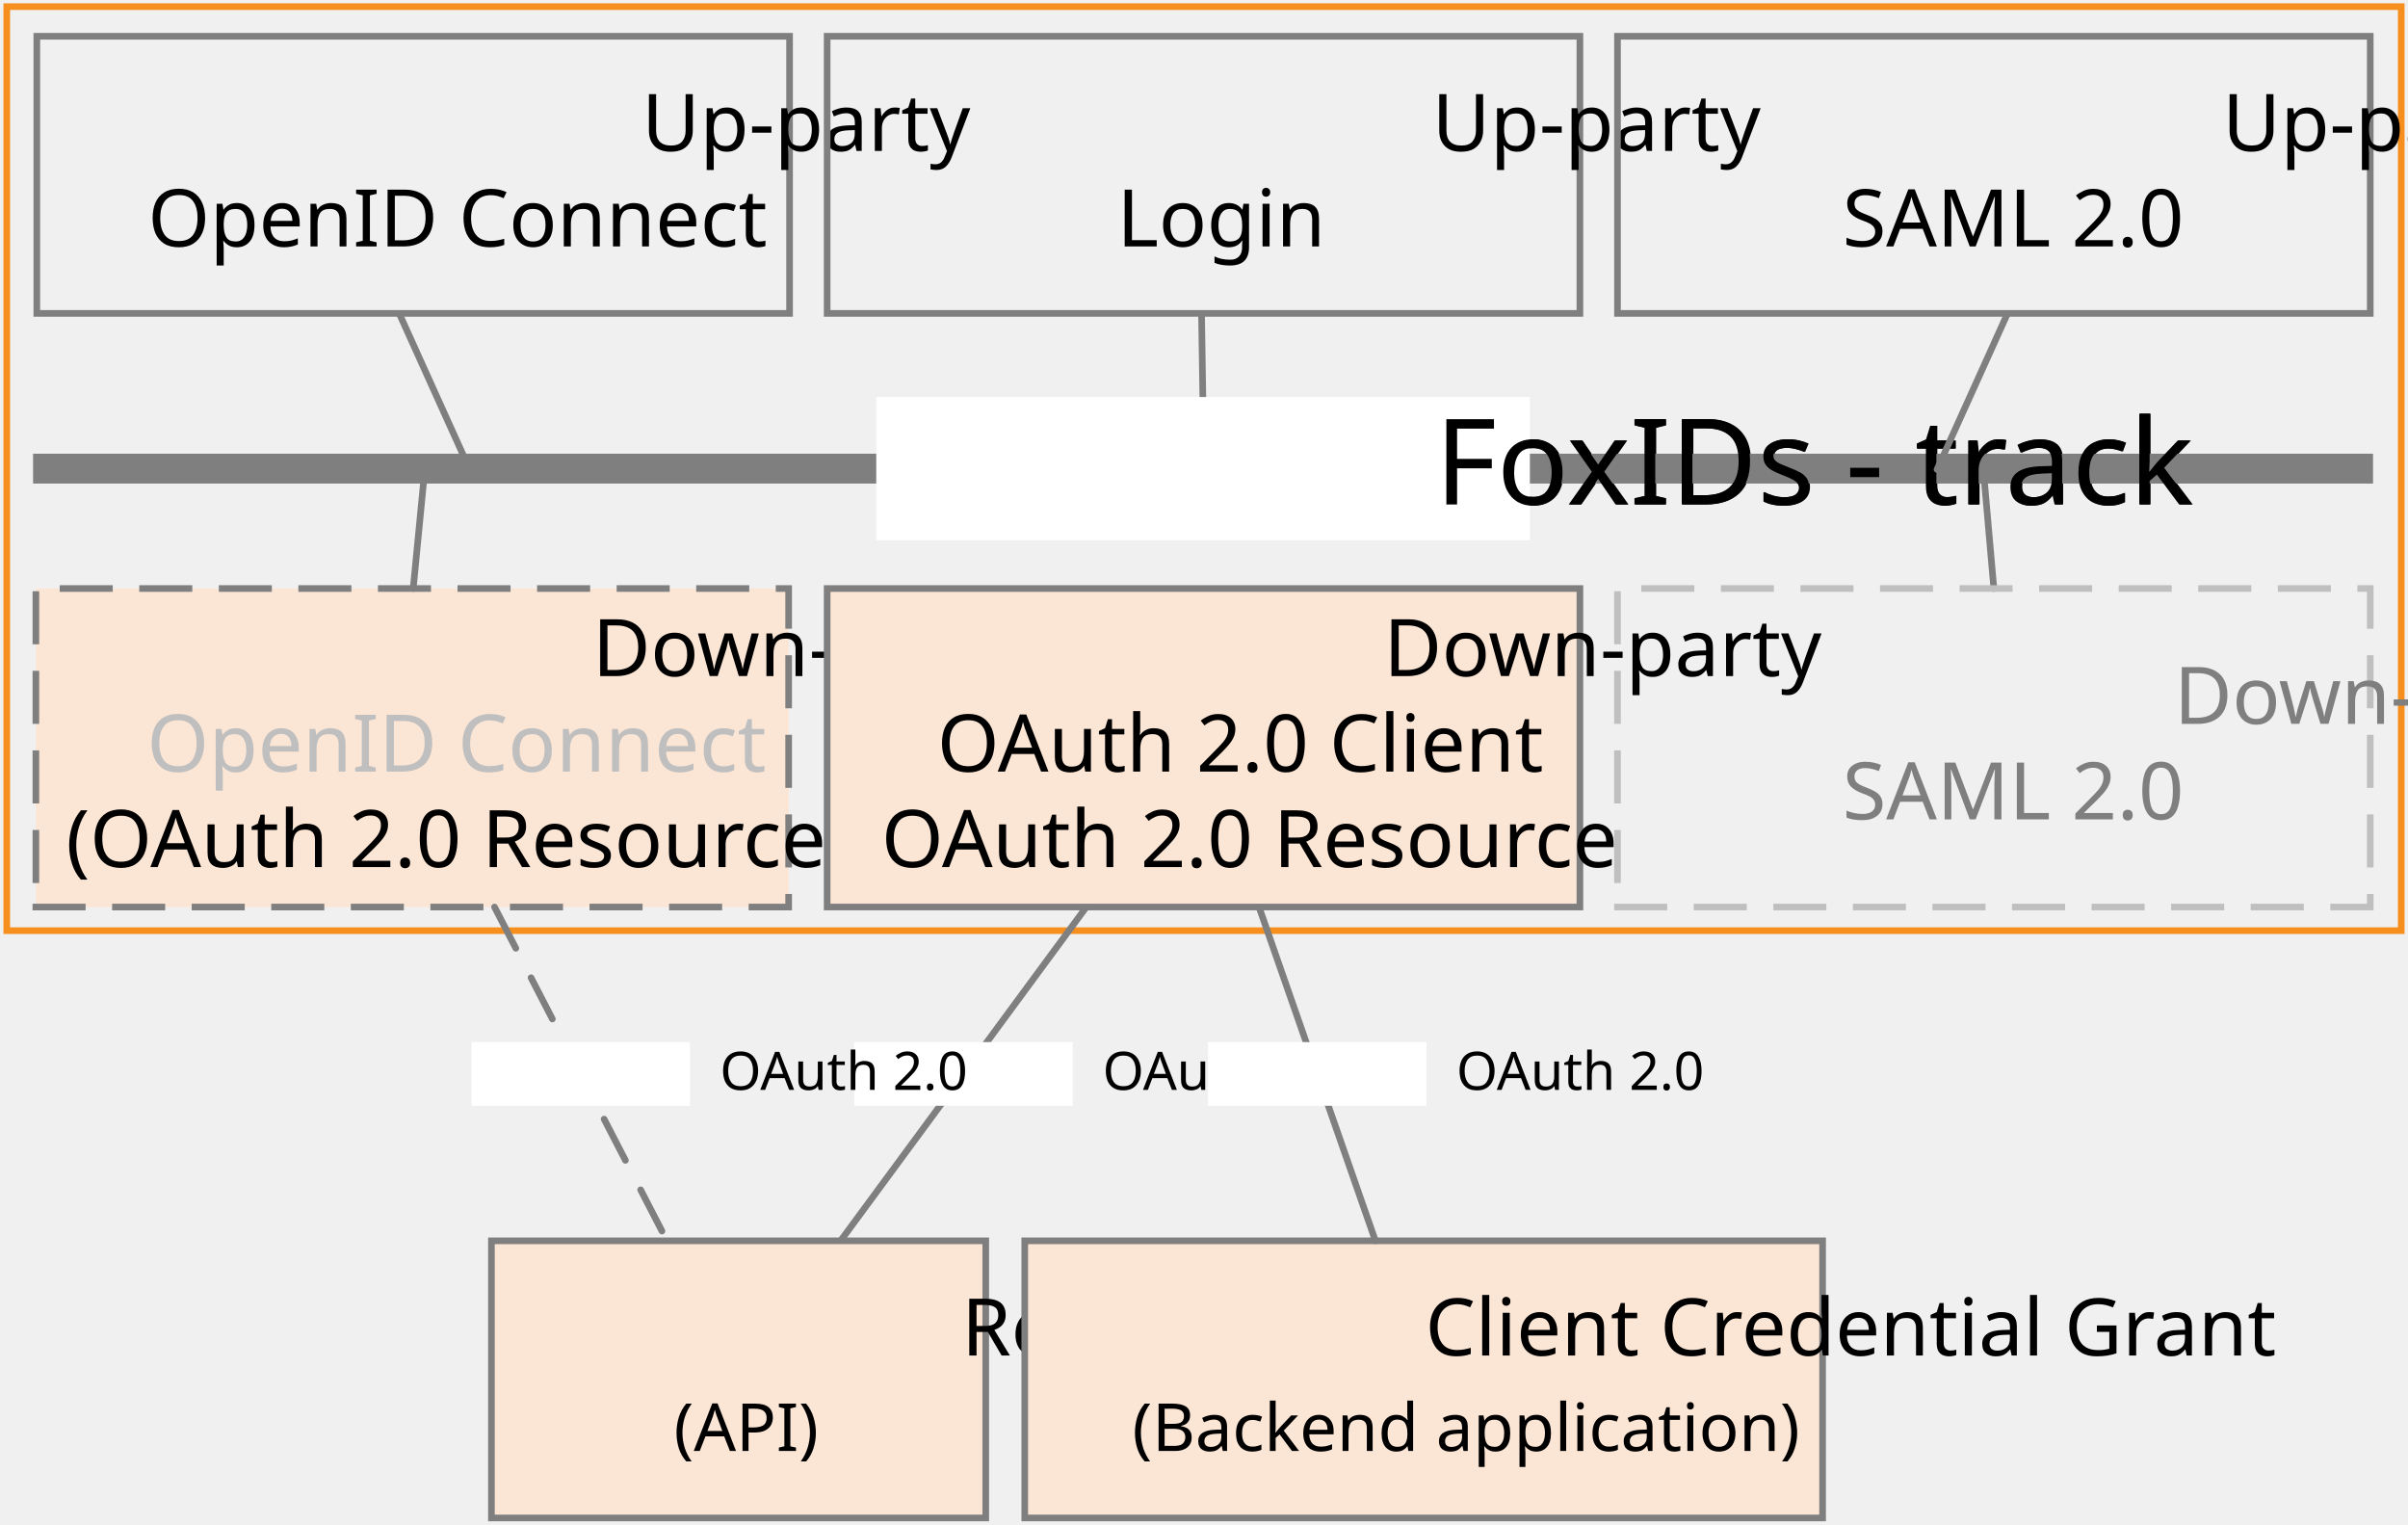
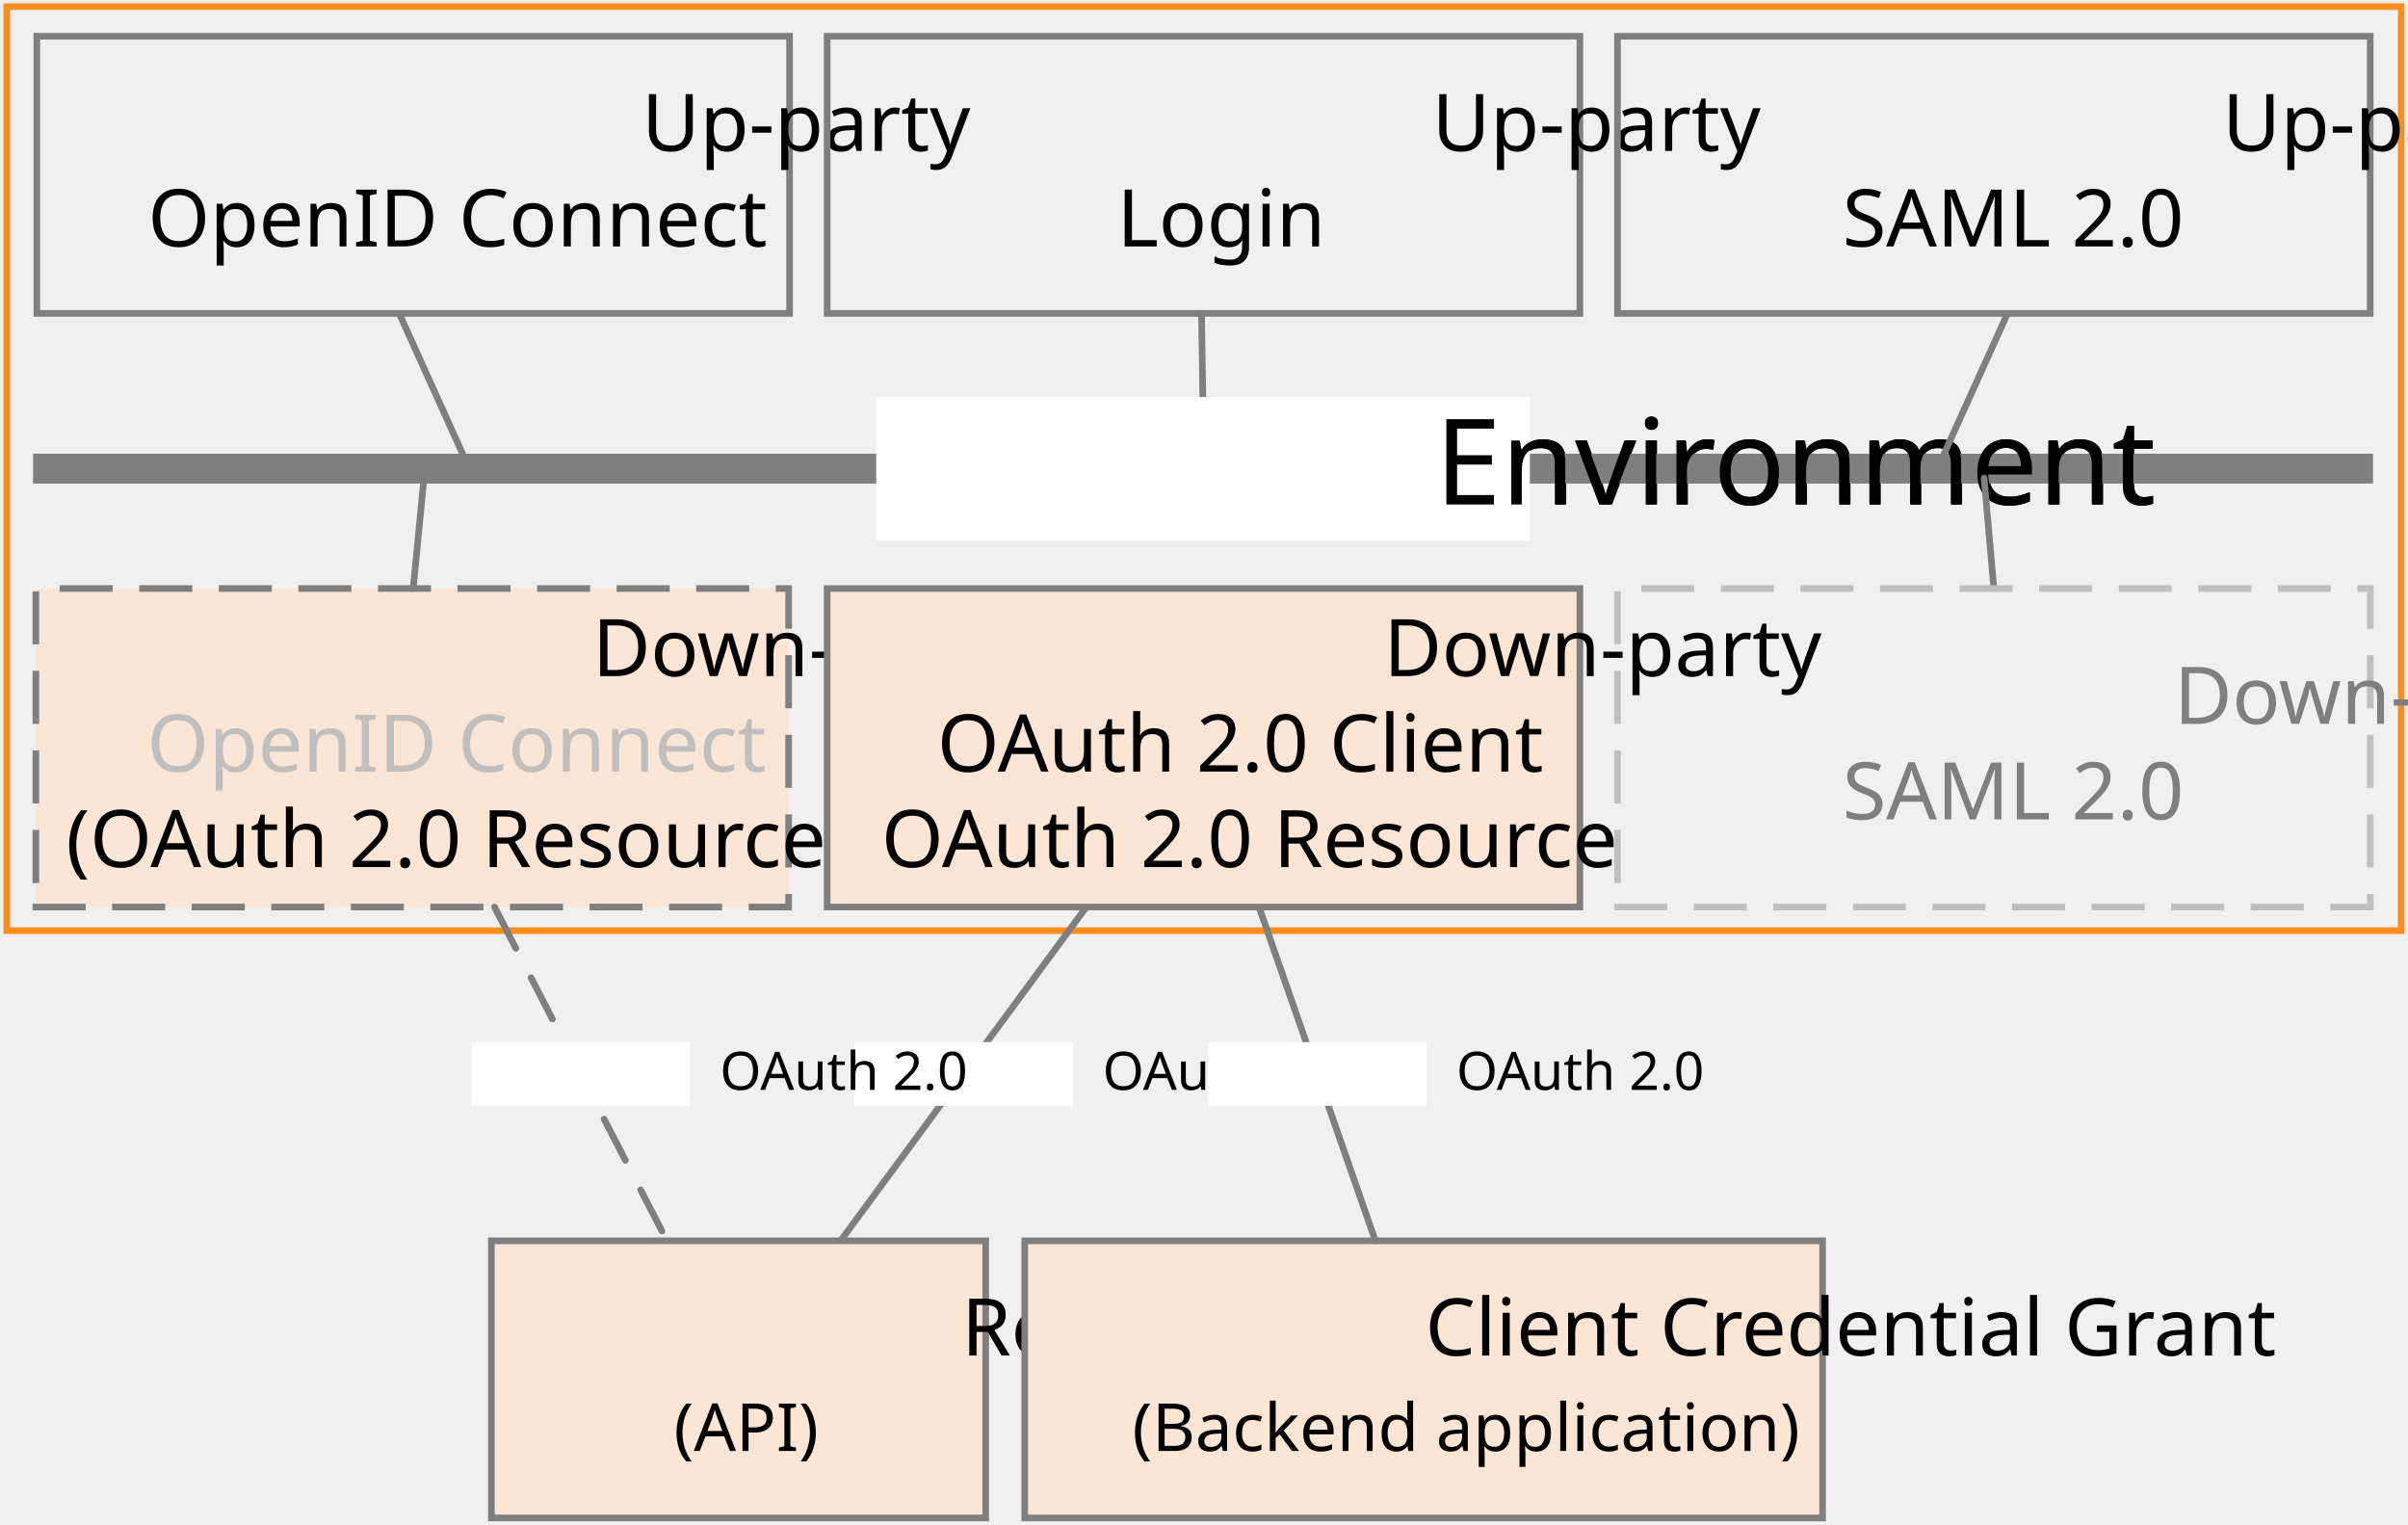
<svg xmlns="http://www.w3.org/2000/svg" xmlns:ns1="http://schemas.microsoft.com/visio/2003/SVGExtensions/" width="5.044in" height="3.193in" viewBox="0 0 363.134 229.897" xml:space="preserve" color-interpolation-filters="sRGB" class="st18">
  <ns1:documentProperties ns1:langID="1033" ns1:metric="true" ns1:viewMarkup="false" />
  <style type="text/css">
	
		.st1 {fill:none;stroke:#f78f1e;stroke-width:1}
		.st2 {fill:#000000;font-family:Calibri;font-size:1.5em}
		.st3 {fill:none;stroke:#7f7f7f;stroke-width:1}
		.st4 {fill:#000000;font-family:Calibri;font-size:1em}
		.st5 {font-size:1em}
		.st6 {fill:#fbe5d5;stroke:#7f7f7f;stroke-dasharray:7,5;stroke-width:1}
		.st7 {fill:#bfbfbf;font-size:1em}
		.st8 {fill:#fbe5d5;stroke:#7f7f7f;stroke-width:1}
		.st9 {stroke:#7f7f7f;stroke-linecap:round;stroke-linejoin:round;stroke-width:1}
		.st10 {fill:#ffffff;stroke:none;stroke-linecap:butt;stroke-width:7.2}
		.st11 {fill:#000000;font-family:Calibri;font-size:0.667em}
		.st12 {font-size:0.833em}
		.st13 {stroke:#7f7f7f;stroke-dasharray:7,5;stroke-linecap:round;stroke-linejoin:round;stroke-width:1}
		.st14 {fill:#4672c4;stroke:#7f7f7f;stroke-width:0.25}
		.st15 {stroke:#7f7f7f;stroke-linecap:butt;stroke-width:4.5}
		.st16 {fill:none;stroke:#bfbfbf;stroke-dasharray:7,5;stroke-width:1}
		.st17 {fill:#7f7f7f;font-family:Calibri;font-size:1em}
		.st18 {fill:none;fill-rule:evenodd;font-size:12px;overflow:visible;stroke-linecap:square;stroke-miterlimit:3}
	
	</style>
  <g ns1:mID="0" ns1:index="1" ns1:groupContext="foregroundPage">
    <ns1:pageProperties ns1:drawingScale="0.0393701" ns1:pageScale="0.0393701" ns1:drawingUnits="24" ns1:shadowOffsetX="8.50394" ns1:shadowOffsetY="-8.50394" />
    <ns1:layer ns1:name="Connector" ns1:index="0" />
    <g id="shape1-1" ns1:mID="1" ns1:groupContext="shape" transform="translate(1,-89.5608)">
      <ns1:userDefs>
        <ns1:ud ns1:nameU="visVersion" ns1:val="VT0(15):26" />
      </ns1:userDefs>
      <ns1:textBlock ns1:margins="rect(4,4,4,4)" ns1:tabSpace="42.5197" />
      <ns1:textRect cx="180.567" cy="160.229" width="361.14" height="139.336" />
      <rect x="0" y="90.561" width="361.134" height="139.336" class="st1" />
      <text x="131.28" y="165.63" class="st2" ns1:langID="1033">
        <ns1:paragraph ns1:horizAlign="1" />
-         <ns1:tabList />FoxIDs - track</text>
+         <ns1:tabList />Environment</text>
    </g>
    <g id="shape2-4" ns1:mID="2" ns1:groupContext="shape" transform="translate(5.53535,-182.639)">
      <ns1:userDefs>
        <ns1:ud ns1:nameU="visVersion" ns1:val="VT0(15):26" />
      </ns1:userDefs>
      <ns1:textBlock ns1:margins="rect(4,4,4,4)" ns1:tabSpace="42.5197" />
      <ns1:textRect cx="56.764" cy="209.002" width="113.53" height="41.789" />
      <rect x="0" y="188.107" width="113.528" height="41.789" class="st3" />
      <text x="35.08" y="205.4" class="st4" ns1:langID="1033">
        <ns1:paragraph ns1:horizAlign="1" />
        <ns1:tabList />Up-party <ns1:newlineChar />
        <tspan x="16.74" dy="1.2em" class="st5">OpenID Connect</tspan>
      </text>
    </g>
    <g id="shape3-8" ns1:mID="3" ns1:groupContext="shape" transform="translate(5.39367,-93.126)">
      <ns1:userDefs>
        <ns1:ud ns1:nameU="visVersion" ns1:val="VT0(15):26" />
      </ns1:userDefs>
      <ns1:textBlock ns1:margins="rect(4,4,4,4)" ns1:tabSpace="42.5197" />
      <ns1:textRect cx="56.764" cy="205.884" width="113.53" height="48.025" />
      <path d="M0 229.9 L113.53 229.9 L113.53 181.87 L0 181.87 L0 229.9 Z" class="st6" />
      <text x="27.79" y="195.08" class="st4" ns1:langID="1033">
        <ns1:paragraph ns1:horizAlign="1" />
        <ns1:tabList />Down-party <ns1:newlineChar />
        <tspan x="16.74" dy="1.2em" class="st7">OpenID Connect<ns1:newlineChar />
        </tspan>
        <tspan x="4.54" dy="1.2em" class="st5">(OAuth 2.0 Resource)</tspan>
      </text>
    </g>
    <g id="shape4-13" ns1:mID="4" ns1:groupContext="shape" transform="translate(124.732,-93.126)">
      <ns1:userDefs>
        <ns1:ud ns1:nameU="visVersion" ns1:val="VT0(15):26" />
      </ns1:userDefs>
      <ns1:textBlock ns1:margins="rect(4,4,4,4)" ns1:tabSpace="42.5197" />
      <ns1:textRect cx="56.764" cy="205.884" width="113.53" height="48.025" />
      <rect x="0" y="181.871" width="113.528" height="48.025" class="st8" />
      <text x="27.79" y="195.08" class="st4" ns1:langID="1033">
        <ns1:paragraph ns1:horizAlign="1" />
        <ns1:tabList />Down-party <ns1:newlineChar />
        <tspan x="16.59" dy="1.2em" class="st5">OAuth 2.0 Client<ns1:newlineChar />
        </tspan>
        <tspan x="8.17" dy="1.2em" class="st5">OAuth 2.0 Resource</tspan>
      </text>
    </g>
    <g id="shape9-18" ns1:mID="9" ns1:groupContext="shape" ns1:layerMember="0" transform="translate(163.817,-93.126)">
      <ns1:textBlock ns1:margins="rect(4,4,4,4)" ns1:tabSpace="42.5197" />
      <ns1:textRect cx="-18.53" cy="255.065" width="42.77" height="17.604" />
      <path d="M0 229.9 L-37.06 280.23" class="st9" />
      <rect ns1:rectContext="textBkgnd" x="-35.004" y="250.265" width="32.949" height="9.6" class="st10" />
      <text x="-35" y="257.47" class="st11" ns1:langID="1033">
        <ns1:paragraph ns1:horizAlign="1" />
        <ns1:tabList />OAuth 2.0</text>
    </g>
    <g id="shape10-23" ns1:mID="10" ns1:groupContext="shape" transform="translate(74.0984,-1)">
      <ns1:userDefs>
        <ns1:ud ns1:nameU="visVersion" ns1:val="VT0(15):26" />
      </ns1:userDefs>
      <ns1:textBlock ns1:margins="rect(4,4,4,4)" ns1:tabSpace="42.5197" />
      <ns1:textRect cx="37.276" cy="209.002" width="74.56" height="41.789" />
      <rect x="0" y="188.107" width="74.551" height="41.789" class="st8" />
      <text x="14.75" y="205.4" class="st4" ns1:langID="1033">
        <ns1:paragraph ns1:horizAlign="1" />
        <ns1:tabList />Resource <ns1:newlineChar />
        <tspan x="27.51" dy="1.44em" class="st12">(API)</tspan>
      </text>
    </g>
    <g id="shape11-27" ns1:mID="11" ns1:groupContext="shape" transform="translate(154.532,-1)">
      <ns1:userDefs>
        <ns1:ud ns1:nameU="visVersion" ns1:val="VT0(15):26" />
      </ns1:userDefs>
      <ns1:textBlock ns1:margins="rect(4,4,4,4)" ns1:tabSpace="42.5197" />
      <ns1:textRect cx="60.165" cy="209.002" width="120.34" height="41.789" />
      <rect x="0" y="188.107" width="120.331" height="41.789" class="st8" />
      <text x="4.23" y="205.4" class="st4" ns1:langID="1033">
        <ns1:paragraph ns1:horizAlign="1" />
        <ns1:tabList />Client Credential Grant<ns1:newlineChar />
        <tspan x="16.22" dy="1.44em" class="st12">(Backend application)</tspan>
      </text>
    </g>
    <g id="shape12-31" ns1:mID="12" ns1:groupContext="shape" ns1:layerMember="0" transform="translate(189.867,-93.126)">
      <ns1:textBlock ns1:margins="rect(4,4,4,4)" ns1:tabSpace="42.5197" />
      <ns1:textRect cx="8.773" cy="255.065" width="42.77" height="17.604" />
      <path d="M0 229.9 L17.55 280.23" class="st9" />
      <rect ns1:rectContext="textBkgnd" x="-7.701" y="250.265" width="32.949" height="9.6" class="st10" />
      <text x="-7.7" y="257.47" class="st11" ns1:langID="1033">
        <ns1:paragraph ns1:horizAlign="1" />
        <ns1:tabList />OAuth 2.0</text>
    </g>
    <g id="shape13-36" ns1:mID="13" ns1:groupContext="shape" transform="translate(124.732,-182.639)">
      <ns1:userDefs>
        <ns1:ud ns1:nameU="visVersion" ns1:val="VT0(15):26" />
      </ns1:userDefs>
      <ns1:textBlock ns1:margins="rect(4,4,4,4)" ns1:tabSpace="42.5197" />
      <ns1:textRect cx="56.764" cy="209.002" width="113.53" height="41.789" />
      <rect x="0" y="188.107" width="113.528" height="41.789" class="st3" />
      <text x="35.08" y="205.4" class="st4" ns1:langID="1033">
        <ns1:paragraph ns1:horizAlign="1" />
        <ns1:tabList />Up-party <ns1:newlineChar />
        <tspan x="43.72" dy="1.2em" class="st5">Login</tspan>
      </text>
    </g>
    <g id="shape14-40" ns1:mID="14" ns1:groupContext="shape" transform="translate(243.929,-182.639)">
      <ns1:userDefs>
        <ns1:ud ns1:nameU="visVersion" ns1:val="VT0(15):26" />
      </ns1:userDefs>
      <ns1:textBlock ns1:margins="rect(4,4,4,4)" ns1:tabSpace="42.5197" />
      <ns1:textRect cx="56.764" cy="209.002" width="113.53" height="41.789" />
      <rect x="0" y="188.107" width="113.528" height="41.789" class="st3" />
      <text x="35.08" y="205.4" class="st4" ns1:langID="1033">
        <ns1:paragraph ns1:horizAlign="1" />
        <ns1:tabList />Up-party <ns1:newlineChar />
        <tspan x="33.93" dy="1.2em" class="st5">SAML 2.0</tspan>
      </text>
    </g>
    <g id="shape15-44" ns1:mID="15" ns1:groupContext="shape" ns1:layerMember="0" transform="translate(74.5658,-93.126)">
      <ns1:textBlock ns1:margins="rect(4,4,4,4)" ns1:tabSpace="42.5197" />
      <ns1:textRect cx="13.006" cy="255.065" width="42.77" height="17.604" />
      <path d="M0 229.9 L26.01 280.23" class="st13" />
      <rect ns1:rectContext="textBkgnd" x="-3.469" y="250.265" width="32.949" height="9.6" class="st10" />
      <text x="-3.47" y="257.47" class="st11" ns1:langID="1033">
        <ns1:paragraph ns1:horizAlign="1" />
        <ns1:tabList />OAuth 2.0</text>
    </g>
    <g id="shape17-49" ns1:mID="17" ns1:groupContext="shape" transform="translate(313.165,-157.825) scale(-1,1)">
      <ns1:userDefs>
        <ns1:ud ns1:nameU="visVersion" ns1:val="VT0(15):26" />
      </ns1:userDefs>
      <rect x="0" y="227.345" width="42.094" height="2.551" class="st14" />
    </g>
    <g id="shape18-51" ns1:mID="18" ns1:groupContext="shape" ns1:layerMember="0" transform="translate(174.293,-182.639)">
      <path d="M6.9 229.9 L7.27 253.31" class="st9" />
    </g>
    <g id="shape19-54" ns1:mID="19" ns1:groupContext="shape" transform="translate(49.7559,-157.876)">
      <ns1:userDefs>
        <ns1:ud ns1:nameU="visVersion" ns1:val="VT0(15):26" />
      </ns1:userDefs>
      <rect x="0" y="227.345" width="42.094" height="2.551" class="st14" />
    </g>
    <g id="shape20-56" ns1:mID="20" ns1:groupContext="shape" ns1:layerMember="0" transform="translate(4.96851,-152.142)">
      <ns1:textBlock ns1:margins="rect(4,4,4,4)" ns1:tabSpace="42.5197" />
      <ns1:textRect cx="176.457" cy="222.81" width="108.4" height="29.604" />
      <path d="M0 222.81 L352.91 222.81" class="st15" />
      <rect ns1:rectContext="textBkgnd" x="127.168" y="212.01" width="98.578" height="21.6" class="st10" />
      <text x="127.17" y="228.21" class="st2" ns1:langID="1033">
        <ns1:paragraph ns1:horizAlign="1" />
-         <ns1:tabList />FoxIDs - track</text>
+         <ns1:tabList />Environment</text>
    </g>
    <g id="shape21-61" ns1:mID="21" ns1:groupContext="shape" ns1:layerMember="0" transform="translate(70.2008,-157.876)">
      <path d="M-6.27 229.9 L-7.9 246.62" class="st9" />
    </g>
    <g id="shape22-64" ns1:mID="22" ns1:groupContext="shape" ns1:layerMember="0" transform="translate(58.4087,-182.639)">
      <path d="M1.78 229.9 L12.39 253.38" class="st9" />
    </g>
    <g id="shape23-67" ns1:mID="23" ns1:groupContext="shape" ns1:layerMember="0" transform="translate(292.87,-157.825)">
      <path d="M6.35 229.9 L7.82 246.57" class="st9" />
    </g>
    <g id="shape24-70" ns1:mID="24" ns1:groupContext="shape" ns1:layerMember="0" transform="translate(304.513,-182.588)">
      <path d="M-1.78 229.9 L-12.39 253.38" class="st9" />
    </g>
    <g id="shape16-73" ns1:mID="16" ns1:groupContext="shape" transform="translate(243.929,-93.126)">
      <ns1:userDefs>
        <ns1:ud ns1:nameU="visVersion" ns1:val="VT0(15):26" />
      </ns1:userDefs>
      <ns1:textBlock ns1:margins="rect(4,4,4,4)" ns1:tabSpace="42.5197" />
      <ns1:textRect cx="56.764" cy="205.884" width="113.53" height="48.025" />
      <path d="M0 229.9 L113.53 229.9 L113.53 181.87 L0 181.87 L0 229.9 Z" class="st16" />
      <text x="27.79" y="202.28" class="st17" ns1:langID="1033">
        <ns1:paragraph ns1:horizAlign="1" />
        <ns1:tabList />Down-party <ns1:newlineChar />
        <tspan x="33.93" dy="1.2em" class="st5">SAML 2.0</tspan>
      </text>
    </g>
  </g>
</svg>
